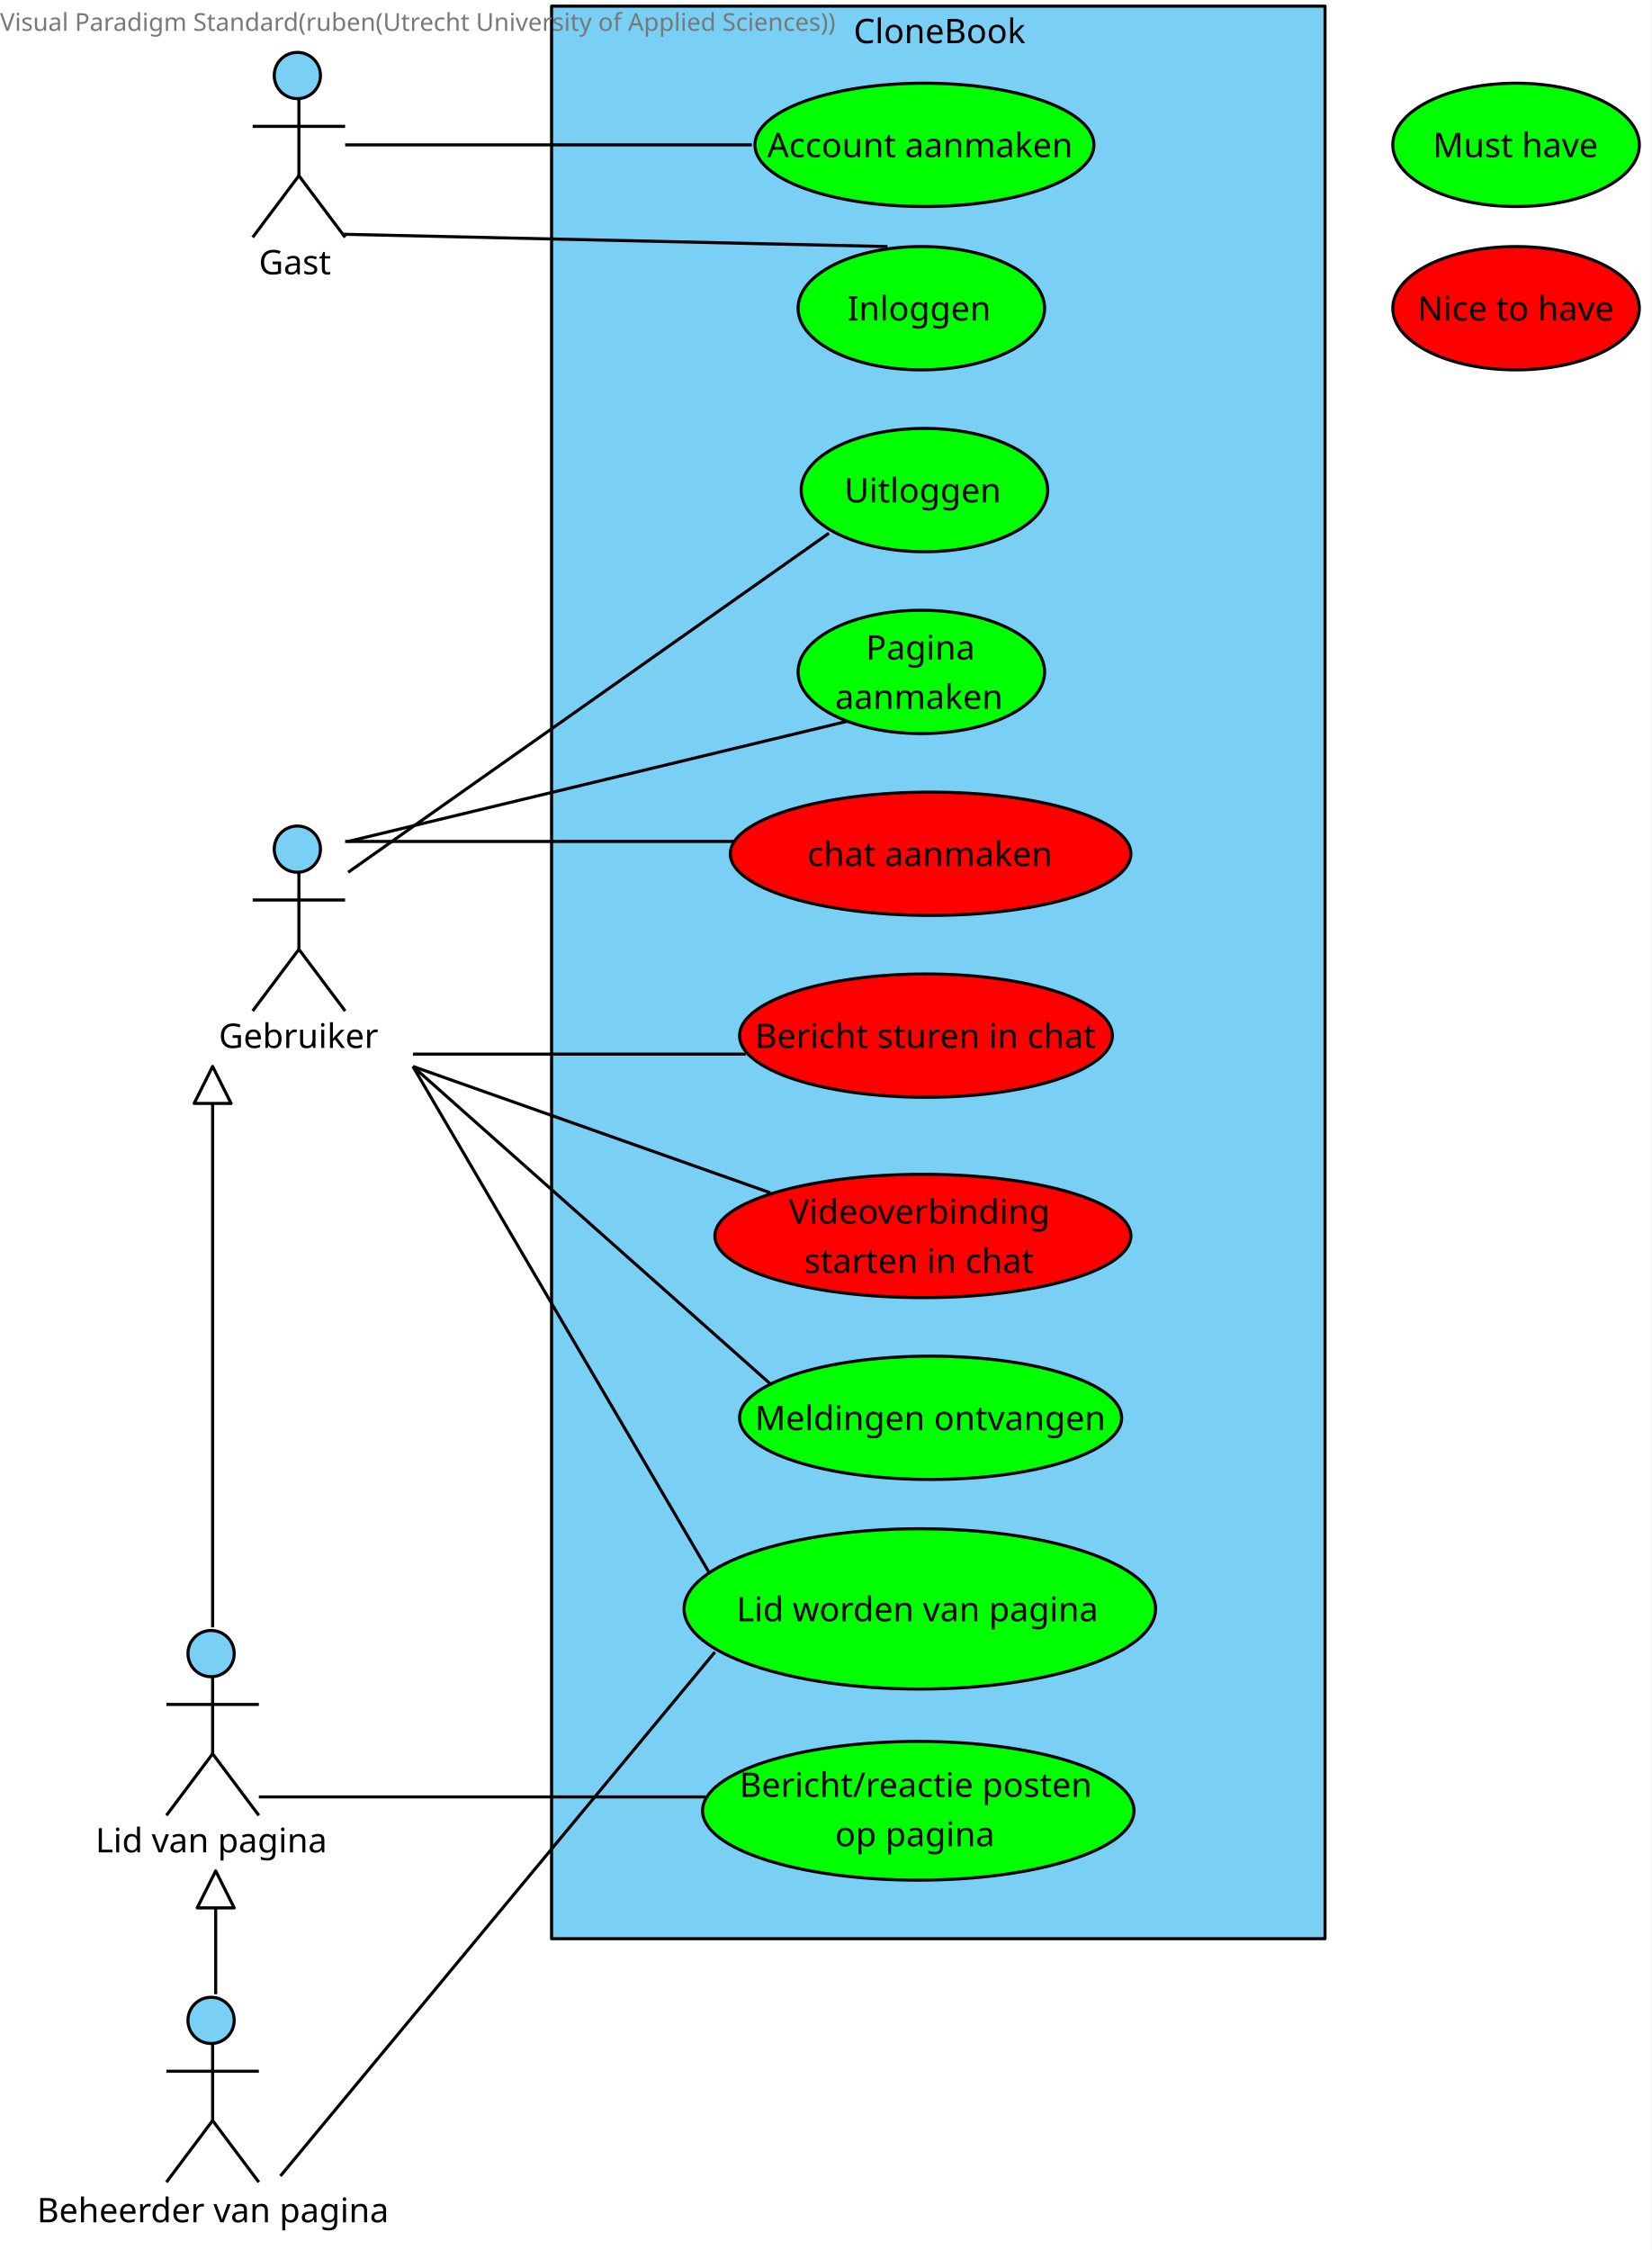
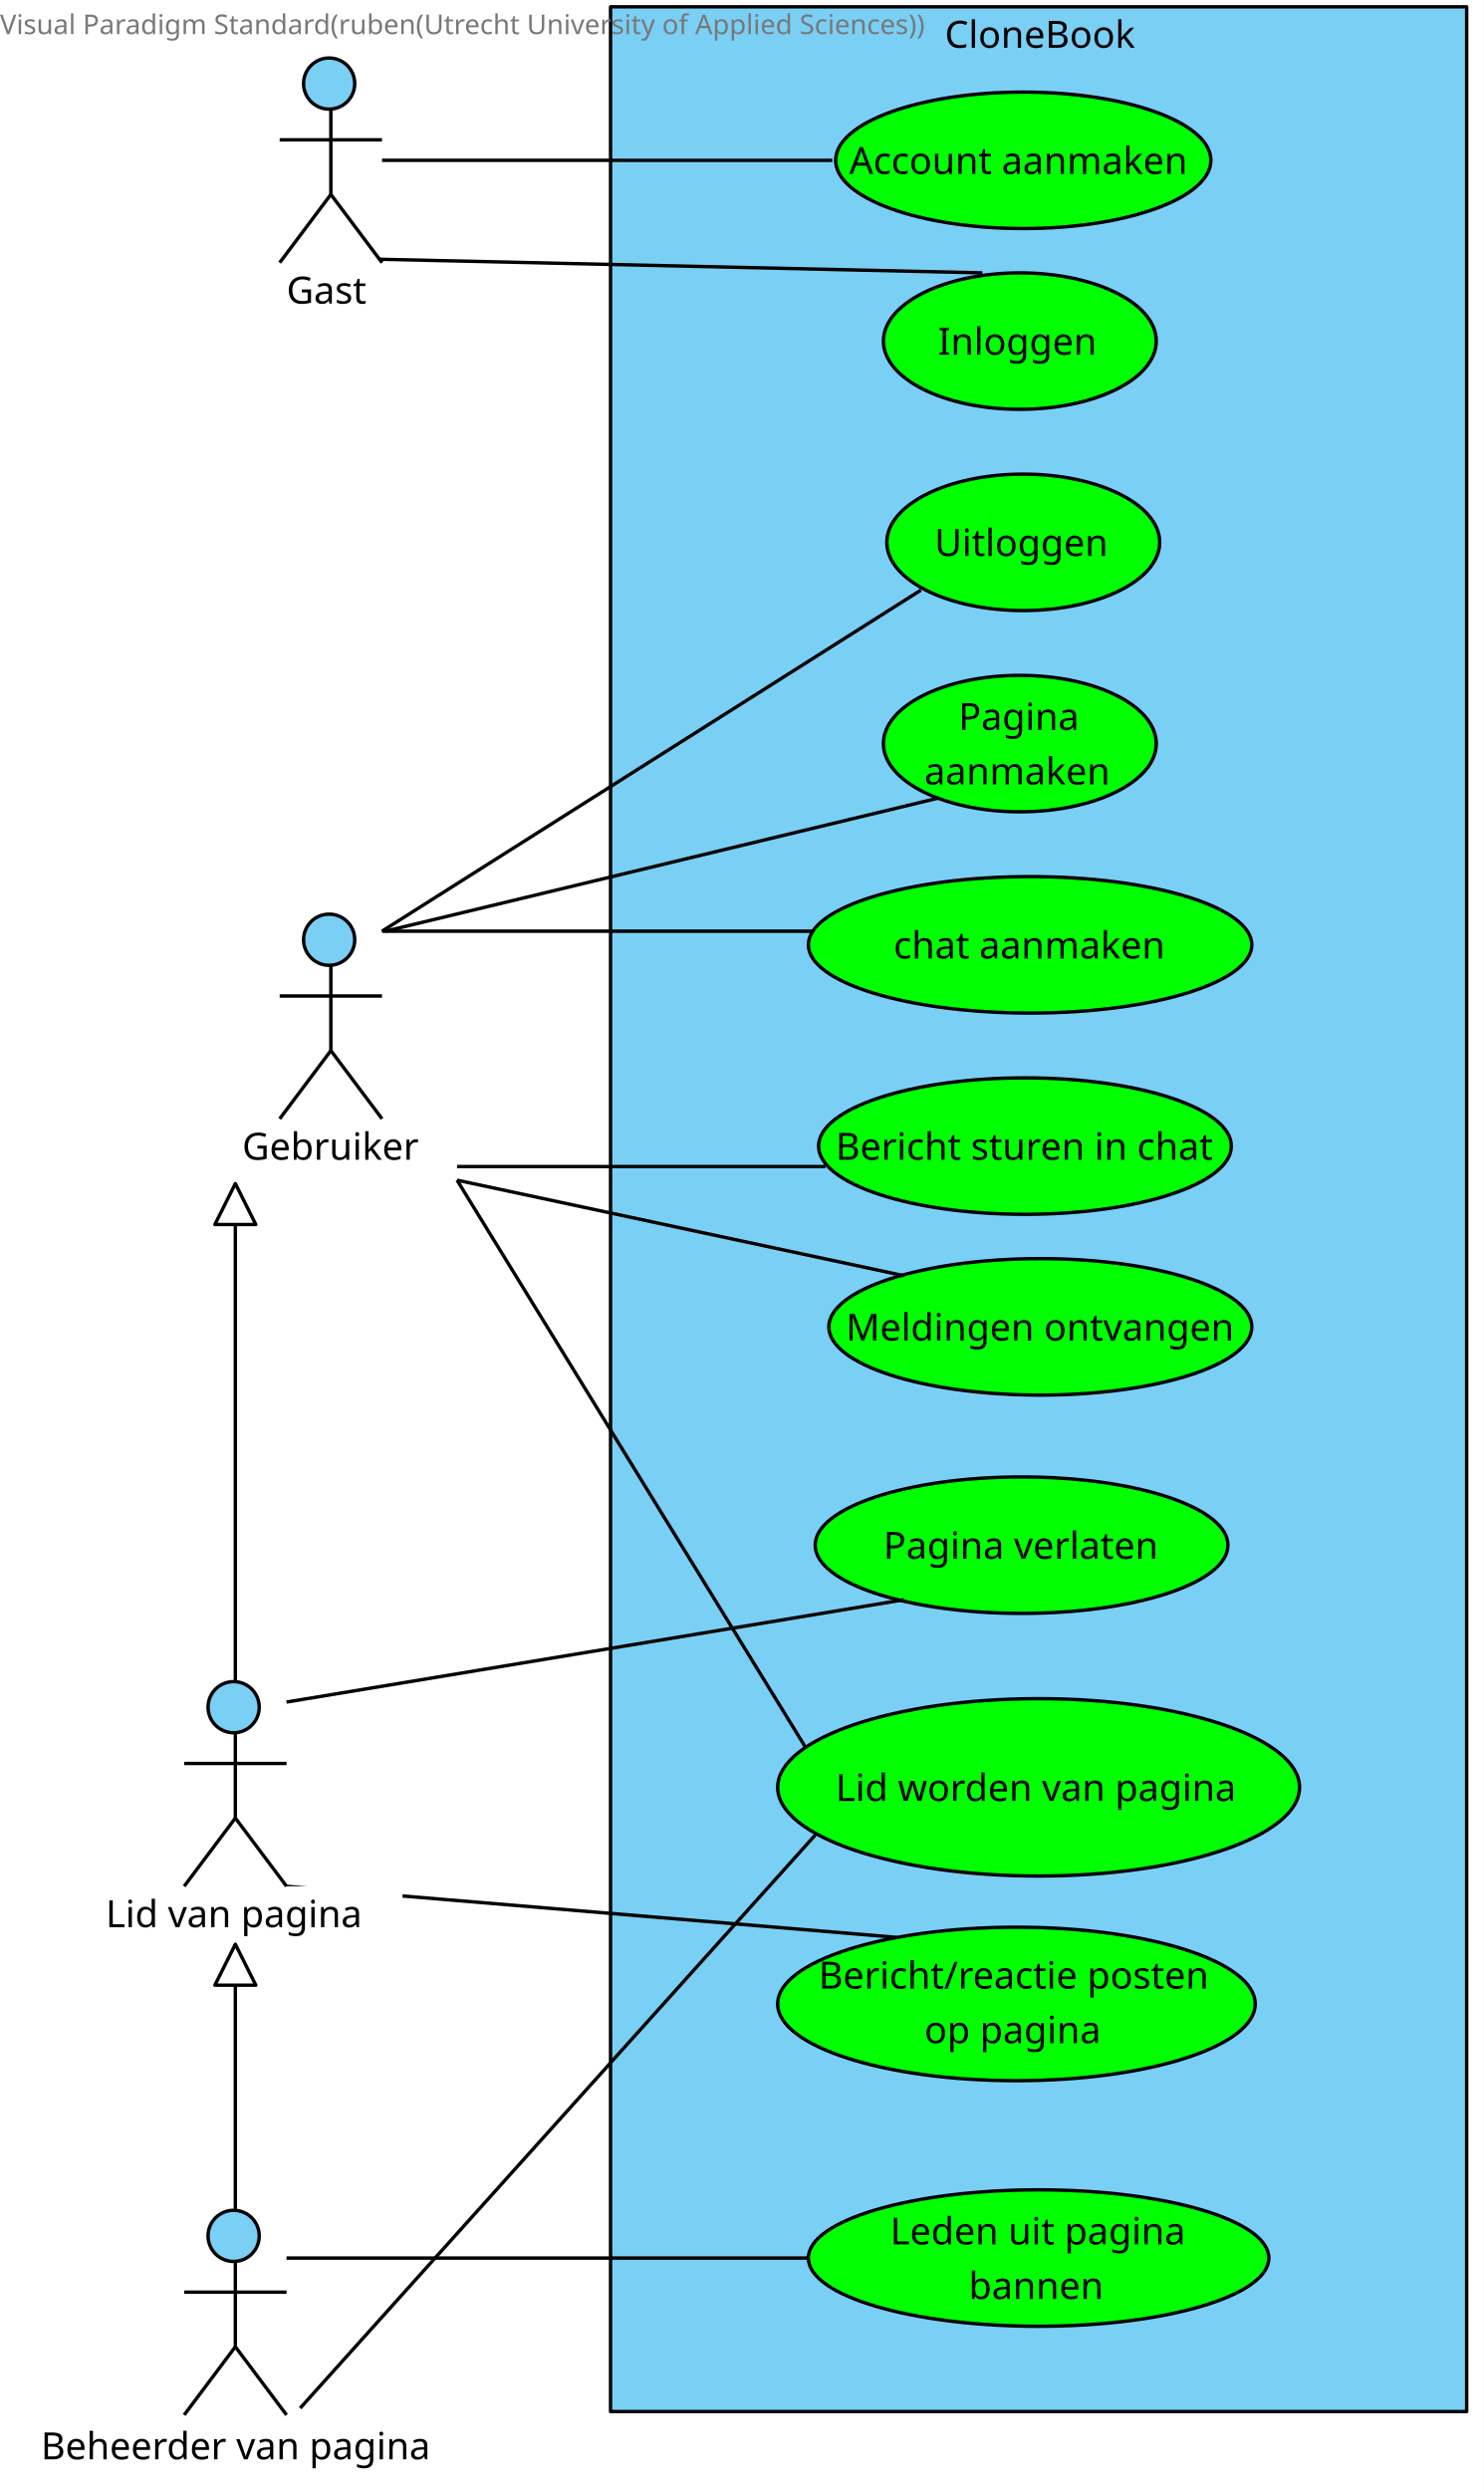
- <svg xmlns="http://www.w3.org/2000/svg" fill-opacity="0" color-rendering="auto" color-interpolation="auto" text-rendering="auto" stroke="rgb(0,0,0)" stroke-linecap="square" width="536" stroke-miterlimit="10" shape-rendering="auto" stroke-opacity="0" fill="rgb(0,0,0)" stroke-dasharray="none" font-weight="normal" stroke-width="1" height="730" font-family="'Dialog'" font-style="normal" stroke-linejoin="miter" font-size="12px" stroke-dashoffset="0" image-rendering="auto">
+ <svg xmlns="http://www.w3.org/2000/svg" fill-opacity="0" color-rendering="auto" color-interpolation="auto" text-rendering="auto" stroke="rgb(0,0,0)" stroke-linecap="square" width="435" stroke-miterlimit="10" shape-rendering="auto" stroke-opacity="0" fill="rgb(0,0,0)" stroke-dasharray="none" font-weight="normal" stroke-width="1" height="730" font-family="'Dialog'" font-style="normal" stroke-linejoin="miter" font-size="12px" stroke-dashoffset="0" image-rendering="auto">
  <defs id="genericDefs" />
  <g>
    <defs id="defs1">
      <clipPath clipPathUnits="userSpaceOnUse" id="clipPath1">
-         <path d="M-7 -7 L263 -7 L263 639 L-7 639 L-7 -7 Z" />
+         <path d="M-7 -7 L263 -7 L263 717 L-7 717 L-7 -7 Z" />
      </clipPath>
      <clipPath clipPathUnits="userSpaceOnUse" id="clipPath2">
-         <path d="M0 0 L0 628 L252 628 L252 0 Z" />
+         <path d="M0 0 L0 707 L252 707 L252 0 Z" />
      </clipPath>
      <clipPath clipPathUnits="userSpaceOnUse" id="clipPath3">
        <path d="M-7 -7 L91 -7 L91 51 L-7 51 L-7 -7 Z" />
      </clipPath>
      <clipPath clipPathUnits="userSpaceOnUse" id="clipPath4">
        <path d="M0 0 L0 40 L80 40 L80 0 Z" />
      </clipPath>
      <clipPath clipPathUnits="userSpaceOnUse" id="clipPath5">
        <path d="M-7 -7 L164 -7 L164 63 L-7 63 L-7 -7 Z" />
      </clipPath>
      <clipPath clipPathUnits="userSpaceOnUse" id="clipPath6">
        <path d="M0 0 L0 52 L153 52 L153 0 Z" />
      </clipPath>
      <clipPath clipPathUnits="userSpaceOnUse" id="clipPath7">
        <path d="M-7 -7 L141 -7 L141 51 L-7 51 L-7 -7 Z" />
      </clipPath>
      <clipPath clipPathUnits="userSpaceOnUse" id="clipPath8">
        <path d="M0 0 L0 40 L130 40 L130 0 Z" />
      </clipPath>
      <clipPath clipPathUnits="userSpaceOnUse" id="clipPath9">
        <path d="M-7 -7 L151 -7 L151 56 L-7 56 L-7 -7 Z" />
      </clipPath>
      <clipPath clipPathUnits="userSpaceOnUse" id="clipPath10">
        <path d="M0 0 L0 45 L140 45 L140 0 Z" />
      </clipPath>
      <clipPath clipPathUnits="userSpaceOnUse" id="clipPath11">
        <path d="M-7 -7 L132 -7 L132 51 L-7 51 L-7 -7 Z" />
      </clipPath>
      <clipPath clipPathUnits="userSpaceOnUse" id="clipPath12">
        <path d="M0 0 L0 40 L121 40 L121 0 Z" />
      </clipPath>
      <clipPath clipPathUnits="userSpaceOnUse" id="clipPath13">
        <path d="M-7 -7 L146 -7 L146 51 L-7 51 L-7 -7 Z" />
      </clipPath>
      <clipPath clipPathUnits="userSpaceOnUse" id="clipPath14">
        <path d="M0 0 L0 40 L135 40 L135 0 Z" />
      </clipPath>
      <clipPath clipPathUnits="userSpaceOnUse" id="clipPath15">
        <path d="M-7 -7 L41 -7 L41 71 L-7 71 L-7 -7 Z" />
      </clipPath>
      <clipPath clipPathUnits="userSpaceOnUse" id="clipPath16">
        <path d="M-7 -7 L121 -7 L121 51 L-7 51 L-7 -7 Z" />
      </clipPath>
      <clipPath clipPathUnits="userSpaceOnUse" id="clipPath17">
        <path d="M0 0 L0 40 L110 40 L110 0 Z" />
      </clipPath>
      <clipPath clipPathUnits="userSpaceOnUse" id="clipPath18">
        <path d="M-7 -7 L135 -7 L135 51 L-7 51 L-7 -7 Z" />
      </clipPath>
      <clipPath clipPathUnits="userSpaceOnUse" id="clipPath19">
        <path d="M0 0 L0 40 L124 40 L124 0 Z" />
      </clipPath>
      <clipPath clipPathUnits="userSpaceOnUse" id="clipPath20">
        <path d="M-45 -16 L90 -16 L90 32 L-45 32 L-45 -16 Z" />
      </clipPath>
      <clipPath clipPathUnits="userSpaceOnUse" id="clipPath21">
        <path d="M-70 -16 L140 -16 L140 32 L-70 32 L-70 -16 Z" />
      </clipPath>
      <clipPath clipPathUnits="userSpaceOnUse" id="clipPath22">
        <path d="M-135 -18 L270 -18 L270 36 L-135 36 L-135 -18 Z" />
      </clipPath>
      <clipPath clipPathUnits="userSpaceOnUse" id="clipPath23">
-         <path d="M-97 -16 L194 -16 L194 32 L-97 32 L-97 -16 Z" />
+         <path d="M-98 -15 L196 -15 L196 30 L-98 30 L-98 -15 Z" />
      </clipPath>
      <clipPath clipPathUnits="userSpaceOnUse" id="clipPath24">
        <path d="M0 0 L247 0 L247 115 L0 115 L0 0 Z" />
      </clipPath>
      <clipPath clipPathUnits="userSpaceOnUse" id="clipPath25">
        <path d="M62 85 L62 101 L17 101 L17 85 ZM0 0 L0 115 L247 115 L247 0 Z" />
      </clipPath>
      <clipPath clipPathUnits="userSpaceOnUse" id="clipPath26">
        <path d="M0 0 L291 0 L291 119 L0 119 L0 0 Z" />
      </clipPath>
      <clipPath clipPathUnits="userSpaceOnUse" id="clipPath27">
        <path d="M64 57 L64 73 L19 73 L19 57 ZM0 0 L0 119 L291 119 L291 0 Z" />
      </clipPath>
      <clipPath clipPathUnits="userSpaceOnUse" id="clipPath28">
        <path d="M0 0 L230 0 L230 104 L0 104 L0 0 Z" />
      </clipPath>
      <clipPath clipPathUnits="userSpaceOnUse" id="clipPath29">
        <path d="M0 0 L0 104 L230 104 L230 0 Z" />
      </clipPath>
      <clipPath clipPathUnits="userSpaceOnUse" id="clipPath30">
-         <path d="M0 0 L200 0 L200 268 L0 268 L0 0 Z" />
+         <path d="M0 0 L206 0 L206 270 L0 270 L0 0 Z" />
      </clipPath>
      <clipPath clipPathUnits="userSpaceOnUse" id="clipPath31">
-         <path d="M0 0 L0 32 L48 32 L48 48 L0 48 L0 268 L200 268 L200 0 Z" />
+         <path d="M0 0 L0 32 L48 32 L48 48 L0 48 L0 257 L34 257 L34 270 L206 270 L206 0 Z" />
      </clipPath>
      <clipPath clipPathUnits="userSpaceOnUse" id="clipPath32">
        <path d="M0 0 L266 0 L266 143 L0 143 L0 0 Z" />
      </clipPath>
      <clipPath clipPathUnits="userSpaceOnUse" id="clipPath33">
        <path d="M0 0 L0 143 L266 143 L266 0 Z" />
      </clipPath>
      <clipPath clipPathUnits="userSpaceOnUse" id="clipPath34">
-         <path d="M0 0 L249 0 L249 104 L0 104 L0 0 Z" />
+         <path d="M0 0 L307 0 L307 144 L0 144 L0 0 Z" />
      </clipPath>
      <clipPath clipPathUnits="userSpaceOnUse" id="clipPath35">
-         <path d="M0 0 L0 56 L84 56 L84 72 L0 72 L0 104 L249 104 L249 0 Z" />
+         <path d="M0 0 L0 63 L96 63 L96 78 L0 78 L0 144 L307 144 L307 0 Z" />
      </clipPath>
      <clipPath clipPathUnits="userSpaceOnUse" id="clipPath36">
-         <path d="M0 0 L104 0 L104 144 L0 144 L0 0 Z" />
+         <path d="M0 0 L129 0 L129 206 L0 206 L0 0 Z" />
      </clipPath>
      <clipPath clipPathUnits="userSpaceOnUse" id="clipPath37">
-         <path d="M98 32 L98 48 L1 48 L1 32 ZM0 0 L0 144 L104 144 L104 0 Z" />
+         <path d="M111 45 L111 60 L13 60 L13 45 ZM0 0 L0 200 L129 200 L129 0 Z" />
      </clipPath>
      <clipPath clipPathUnits="userSpaceOnUse" id="clipPath38">
-         <path d="M0 0 L104 0 L104 286 L0 286 L0 0 Z" />
+         <path d="M0 0 L129 0 L129 275 L0 275 L0 0 Z" />
      </clipPath>
      <clipPath clipPathUnits="userSpaceOnUse" id="clipPath39">
-         <path d="M0 0 L0 286 L104 286 L104 48 L43 48 L43 32 L104 32 L104 0 Z" />
+         <path d="M125 44 L125 60 L55 60 L55 44 ZM0 0 L0 275 L13 275 L13 269 L111 269 L111 275 L129 275 L129 0 Z" />
      </clipPath>
      <clipPath clipPathUnits="userSpaceOnUse" id="clipPath40">
-         <path d="M0 0 L260 0 L260 214 L0 214 L0 0 Z" />
+         <path d="M0 0 L262 0 L262 204 L0 204 L0 0 Z" />
      </clipPath>
      <clipPath clipPathUnits="userSpaceOnUse" id="clipPath41">
-         <path d="M0 0 L0 205 L69 205 L69 214 L260 214 L260 0 Z" />
+         <path d="M0 0 L0 204 L262 204 L262 0 Z" />
      </clipPath>
      <clipPath clipPathUnits="userSpaceOnUse" id="clipPath42">
-         <path d="M0 0 L220 0 L220 145 L0 145 L0 0 Z" />
+         <path d="M0 0 L212 0 L212 104 L0 104 L0 0 Z" />
      </clipPath>
      <clipPath clipPathUnits="userSpaceOnUse" id="clipPath43">
-         <path d="M0 0 L0 32 L48 32 L48 48 L0 48 L0 145 L220 145 L220 0 Z" />
+         <path d="M0 0 L0 36 L48 36 L48 52 L0 52 L0 104 L212 104 L212 0 Z" />
      </clipPath>
      <clipPath clipPathUnits="userSpaceOnUse" id="clipPath44">
-         <path d="M0 0 L212 0 L212 104 L0 104 L0 0 Z" />
+         <path d="M0 0 L235 0 L235 132 L0 132 L0 0 Z" />
      </clipPath>
      <clipPath clipPathUnits="userSpaceOnUse" id="clipPath45">
-         <path d="M0 0 L0 36 L48 36 L48 52 L0 52 L0 104 L212 104 L212 0 Z" />
+         <path d="M0 0 L0 32 L48 32 L48 48 L0 48 L0 132 L235 132 L235 0 Z" />
      </clipPath>
      <clipPath clipPathUnits="userSpaceOnUse" id="clipPath46">
-         <path d="M0 0 L220 0 L220 207 L0 207 L0 0 Z" />
+         <path d="M0 0 L255 0 L255 272 L0 272 L0 0 Z" />
      </clipPath>
      <clipPath clipPathUnits="userSpaceOnUse" id="clipPath47">
-         <path d="M0 0 L0 32 L48 32 L48 48 L0 48 L0 207 L220 207 L220 0 Z" />
+         <path d="M0 0 L0 65 L80 65 L80 80 L0 80 L0 220 L99 220 L99 238 L0 238 L0 272 L255 272 L255 0 Z" />
      </clipPath>
      <clipPath clipPathUnits="userSpaceOnUse" id="clipPath48">
-         <path d="M0 0 L245 0 L245 274 L0 274 L0 0 Z" />
+         <path d="M0 0 L247 0 L247 94 L0 94 L0 0 Z" />
      </clipPath>
      <clipPath clipPathUnits="userSpaceOnUse" id="clipPath49">
-         <path d="M0 0 L0 103 L77 103 L77 119 L0 119 L0 222 L96 222 L96 240 L0 240 L0 274 L245 274 L245 0 Z" />
+         <path d="M0 0 L0 91 L99 91 L99 94 L247 94 L247 0 Z" />
+       </clipPath>
+       <clipPath clipPathUnits="userSpaceOnUse" id="clipPath50">
+         <path d="M0 0 L310 0 L310 159 L0 159 L0 0 Z" />
+       </clipPath>
+       <clipPath clipPathUnits="userSpaceOnUse" id="clipPath51">
+         <path d="M0 0 L0 146 L96 146 L96 159 L310 159 L310 0 Z" />
      </clipPath>
    </defs>
    <g fill="white" text-rendering="geometricPrecision" fill-opacity="1" stroke-opacity="1" stroke="white">
-       <rect x="0" width="536" height="730" y="0" stroke="none" />
+       <rect x="0" width="435" height="730" y="0" stroke="none" />
    </g>
    <g font-size="11px" transform="translate(179,2)" fill-opacity="1" fill="rgb(122,207,245)" text-rendering="geometricPrecision" image-rendering="optimizeQuality" font-family="sans-serif" stroke="rgb(122,207,245)" stroke-opacity="1">
-       <rect x="0" width="251" height="627" y="0" clip-path="url(#clipPath1)" stroke="none" />
+       <rect x="0" width="251" height="705" y="0" clip-path="url(#clipPath1)" stroke="none" />
    </g>
    <g stroke-linecap="butt" font-size="11px" transform="translate(179,2)" fill-opacity="1" fill="black" text-rendering="geometricPrecision" image-rendering="optimizeQuality" font-family="sans-serif" stroke-linejoin="round" stroke="black" stroke-opacity="1" stroke-miterlimit="0">
-       <rect fill="none" x="0" width="251" height="627" y="0" clip-path="url(#clipPath1)" />
+       <rect fill="none" x="0" width="251" height="705" y="0" clip-path="url(#clipPath1)" />
    </g>
    <g font-size="11px" transform="translate(179,2)" fill-opacity="1" fill="black" text-rendering="geometricPrecision" image-rendering="optimizeQuality" font-family="sans-serif" stroke="black" stroke-opacity="1">
      <text x="98" xml:space="preserve" y="12" clip-path="url(#clipPath2)" stroke="none">CloneBook</text>
    </g>
    <g font-size="11px" transform="translate(259,198)" fill-opacity="1" fill="lime" text-rendering="geometricPrecision" image-rendering="optimizeQuality" font-family="sans-serif" stroke="lime" stroke-opacity="1">
      <ellipse rx="40" ry="20" clip-path="url(#clipPath3)" cx="40" cy="20" stroke="none" />
    </g>
    <g stroke-linecap="butt" font-size="11px" transform="translate(259,198)" fill-opacity="1" fill="black" text-rendering="geometricPrecision" image-rendering="optimizeQuality" font-family="sans-serif" stroke-linejoin="round" stroke="black" stroke-opacity="1" stroke-miterlimit="0">
      <ellipse rx="40" fill="none" ry="20" clip-path="url(#clipPath3)" cx="40" cy="20" />
    </g>
    <g font-size="11px" transform="translate(259,198)" fill-opacity="1" fill="black" text-rendering="geometricPrecision" image-rendering="optimizeQuality" font-family="sans-serif" stroke="black" stroke-opacity="1">
      <text x="22" xml:space="preserve" y="16" clip-path="url(#clipPath4)" stroke="none">Pagina</text>
      <text x="12" xml:space="preserve" y="32" clip-path="url(#clipPath4)" stroke="none">aanmaken</text>
    </g>
-     <g font-size="11px" transform="translate(222,496)" fill-opacity="1" fill="lime" text-rendering="geometricPrecision" image-rendering="optimizeQuality" font-family="sans-serif" stroke="lime" stroke-opacity="1">
+     <g font-size="11px" transform="translate(228,498)" fill-opacity="1" fill="lime" text-rendering="geometricPrecision" image-rendering="optimizeQuality" font-family="sans-serif" stroke="lime" stroke-opacity="1">
      <ellipse rx="76.5" ry="26" clip-path="url(#clipPath5)" cx="76.5" cy="26" stroke="none" />
    </g>
-     <g stroke-linecap="butt" font-size="11px" transform="translate(222,496)" fill-opacity="1" fill="black" text-rendering="geometricPrecision" image-rendering="optimizeQuality" font-family="sans-serif" stroke-linejoin="round" stroke="black" stroke-opacity="1" stroke-miterlimit="0">
+     <g stroke-linecap="butt" font-size="11px" transform="translate(228,498)" fill-opacity="1" fill="black" text-rendering="geometricPrecision" image-rendering="optimizeQuality" font-family="sans-serif" stroke-linejoin="round" stroke="black" stroke-opacity="1" stroke-miterlimit="0">
      <ellipse rx="76.5" fill="none" ry="26" clip-path="url(#clipPath5)" cx="76.5" cy="26" />
    </g>
-     <g font-size="11px" transform="translate(222,496)" fill-opacity="1" fill="black" text-rendering="geometricPrecision" image-rendering="optimizeQuality" font-family="sans-serif" stroke="black" stroke-opacity="1">
+     <g font-size="11px" transform="translate(228,498)" fill-opacity="1" fill="black" text-rendering="geometricPrecision" image-rendering="optimizeQuality" font-family="sans-serif" stroke="black" stroke-opacity="1">
      <text x="17" xml:space="preserve" y="30" clip-path="url(#clipPath6)" stroke="none">Lid worden van pagina</text>
    </g>
-     <g font-size="11px" transform="translate(237,257)" fill-opacity="1" fill="red" text-rendering="geometricPrecision" image-rendering="optimizeQuality" font-family="sans-serif" stroke="red" stroke-opacity="1">
+     <g font-size="11px" transform="translate(237,257)" fill-opacity="1" fill="lime" text-rendering="geometricPrecision" image-rendering="optimizeQuality" font-family="sans-serif" stroke="lime" stroke-opacity="1">
      <ellipse rx="65" ry="20" clip-path="url(#clipPath7)" cx="65" cy="20" stroke="none" />
    </g>
    <g stroke-linecap="butt" font-size="11px" transform="translate(237,257)" fill-opacity="1" fill="black" text-rendering="geometricPrecision" image-rendering="optimizeQuality" font-family="sans-serif" stroke-linejoin="round" stroke="black" stroke-opacity="1" stroke-miterlimit="0">
      <ellipse rx="65" fill="none" ry="20" clip-path="url(#clipPath7)" cx="65" cy="20" />
    </g>
    <g font-size="11px" transform="translate(237,257)" fill-opacity="1" fill="black" text-rendering="geometricPrecision" image-rendering="optimizeQuality" font-family="sans-serif" stroke="black" stroke-opacity="1">
      <text x="25" xml:space="preserve" y="24" clip-path="url(#clipPath8)" stroke="none">chat aanmaken</text>
    </g>
    <g font-size="11px" transform="translate(228,565)" fill-opacity="1" fill="lime" text-rendering="geometricPrecision" image-rendering="optimizeQuality" font-family="sans-serif" stroke="lime" stroke-opacity="1">
      <ellipse rx="70" ry="22.5" clip-path="url(#clipPath9)" cx="70" cy="22.5" stroke="none" />
    </g>
    <g stroke-linecap="butt" font-size="11px" transform="translate(228,565)" fill-opacity="1" fill="black" text-rendering="geometricPrecision" image-rendering="optimizeQuality" font-family="sans-serif" stroke-linejoin="round" stroke="black" stroke-opacity="1" stroke-miterlimit="0">
      <ellipse rx="70" fill="none" ry="22.5" clip-path="url(#clipPath9)" cx="70" cy="22.5" />
    </g>
    <g font-size="11px" transform="translate(228,565)" fill-opacity="1" fill="black" text-rendering="geometricPrecision" image-rendering="optimizeQuality" font-family="sans-serif" stroke="black" stroke-opacity="1">
      <text x="12" xml:space="preserve" y="18" clip-path="url(#clipPath10)" stroke="none">Bericht/reactie posten</text>
      <text x="43" xml:space="preserve" y="34" clip-path="url(#clipPath10)" stroke="none">op pagina</text>
    </g>
-     <g font-size="11px" transform="translate(240,316)" fill-opacity="1" fill="red" text-rendering="geometricPrecision" image-rendering="optimizeQuality" font-family="sans-serif" stroke="red" stroke-opacity="1">
+     <g font-size="11px" transform="translate(240,316)" fill-opacity="1" fill="lime" text-rendering="geometricPrecision" image-rendering="optimizeQuality" font-family="sans-serif" stroke="lime" stroke-opacity="1">
      <ellipse rx="60.5" ry="20" clip-path="url(#clipPath11)" cx="60.5" cy="20" stroke="none" />
    </g>
    <g stroke-linecap="butt" font-size="11px" transform="translate(240,316)" fill-opacity="1" fill="black" text-rendering="geometricPrecision" image-rendering="optimizeQuality" font-family="sans-serif" stroke-linejoin="round" stroke="black" stroke-opacity="1" stroke-miterlimit="0">
      <ellipse rx="60.5" fill="none" ry="20" clip-path="url(#clipPath11)" cx="60.5" cy="20" />
    </g>
    <g font-size="11px" transform="translate(240,316)" fill-opacity="1" fill="black" text-rendering="geometricPrecision" image-rendering="optimizeQuality" font-family="sans-serif" stroke="black" stroke-opacity="1">
      <text x="5" xml:space="preserve" y="24" clip-path="url(#clipPath12)" stroke="none">Bericht sturen in chat</text>
    </g>
    <g font-size="11px" transform="translate(259,80)" fill-opacity="1" fill="lime" text-rendering="geometricPrecision" image-rendering="optimizeQuality" font-family="sans-serif" stroke="lime" stroke-opacity="1">
      <ellipse rx="40" ry="20" clip-path="url(#clipPath3)" cx="40" cy="20" stroke="none" />
    </g>
    <g stroke-linecap="butt" font-size="11px" transform="translate(259,80)" fill-opacity="1" fill="black" text-rendering="geometricPrecision" image-rendering="optimizeQuality" font-family="sans-serif" stroke-linejoin="round" stroke="black" stroke-opacity="1" stroke-miterlimit="0">
      <ellipse rx="40" fill="none" ry="20" clip-path="url(#clipPath3)" cx="40" cy="20" />
    </g>
    <g font-size="11px" transform="translate(259,80)" fill-opacity="1" fill="black" text-rendering="geometricPrecision" image-rendering="optimizeQuality" font-family="sans-serif" stroke="black" stroke-opacity="1">
      <text x="16" xml:space="preserve" y="24" clip-path="url(#clipPath4)" stroke="none">Inloggen</text>
    </g>
    <g font-size="11px" transform="translate(260,139)" fill-opacity="1" fill="lime" text-rendering="geometricPrecision" image-rendering="optimizeQuality" font-family="sans-serif" stroke="lime" stroke-opacity="1">
      <ellipse rx="40" ry="20" clip-path="url(#clipPath3)" cx="40" cy="20" stroke="none" />
    </g>
    <g stroke-linecap="butt" font-size="11px" transform="translate(260,139)" fill-opacity="1" fill="black" text-rendering="geometricPrecision" image-rendering="optimizeQuality" font-family="sans-serif" stroke-linejoin="round" stroke="black" stroke-opacity="1" stroke-miterlimit="0">
      <ellipse rx="40" fill="none" ry="20" clip-path="url(#clipPath3)" cx="40" cy="20" />
    </g>
    <g font-size="11px" transform="translate(260,139)" fill-opacity="1" fill="black" text-rendering="geometricPrecision" image-rendering="optimizeQuality" font-family="sans-serif" stroke="black" stroke-opacity="1">
      <text x="14" xml:space="preserve" y="24" clip-path="url(#clipPath4)" stroke="none">Uitloggen</text>
    </g>
-     <g font-size="11px" transform="translate(232,381)" fill-opacity="1" fill="red" text-rendering="geometricPrecision" image-rendering="optimizeQuality" font-family="sans-serif" stroke="red" stroke-opacity="1">
+     <g font-size="11px" transform="translate(237,642)" fill-opacity="1" fill="lime" text-rendering="geometricPrecision" image-rendering="optimizeQuality" font-family="sans-serif" stroke="lime" stroke-opacity="1">
      <ellipse rx="67.5" ry="20" clip-path="url(#clipPath13)" cx="67.5" cy="20" stroke="none" />
    </g>
-     <g stroke-linecap="butt" font-size="11px" transform="translate(232,381)" fill-opacity="1" fill="black" text-rendering="geometricPrecision" image-rendering="optimizeQuality" font-family="sans-serif" stroke-linejoin="round" stroke="black" stroke-opacity="1" stroke-miterlimit="0">
+     <g stroke-linecap="butt" font-size="11px" transform="translate(237,642)" fill-opacity="1" fill="black" text-rendering="geometricPrecision" image-rendering="optimizeQuality" font-family="sans-serif" stroke-linejoin="round" stroke="black" stroke-opacity="1" stroke-miterlimit="0">
      <ellipse rx="67.5" fill="none" ry="20" clip-path="url(#clipPath13)" cx="67.5" cy="20" />
    </g>
-     <g font-size="11px" transform="translate(232,381)" fill-opacity="1" fill="black" text-rendering="geometricPrecision" image-rendering="optimizeQuality" font-family="sans-serif" stroke="black" stroke-opacity="1">
-       <text x="24" xml:space="preserve" y="16" clip-path="url(#clipPath14)" stroke="none">Videoverbinding</text>
-       <text x="29" xml:space="preserve" y="32" clip-path="url(#clipPath14)" stroke="none">starten in chat</text>
+     <g font-size="11px" transform="translate(237,642)" fill-opacity="1" fill="black" text-rendering="geometricPrecision" image-rendering="optimizeQuality" font-family="sans-serif" stroke="black" stroke-opacity="1">
+       <text x="24" xml:space="preserve" y="16" clip-path="url(#clipPath14)" stroke="none">Leden uit pagina</text>
+       <text x="47" xml:space="preserve" y="32" clip-path="url(#clipPath14)" stroke="none">bannen</text>
    </g>
    <g font-size="11px" transform="translate(82,17)" fill-opacity="1" fill="rgb(122,207,245)" text-rendering="geometricPrecision" image-rendering="optimizeQuality" font-family="sans-serif" stroke="rgb(122,207,245)" stroke-opacity="1">
      <circle r="7.5" clip-path="url(#clipPath15)" cx="14.5" cy="7.5" stroke="none" />
    </g>
    <g stroke-linecap="butt" font-size="11px" transform="translate(82,17)" fill-opacity="1" fill="black" text-rendering="geometricPrecision" image-rendering="optimizeQuality" font-family="sans-serif" stroke-linejoin="round" stroke="black" stroke-opacity="1" stroke-miterlimit="0">
      <circle fill="none" r="7.5" clip-path="url(#clipPath15)" cx="14.5" cy="7.5" />
      <line y2="40" fill="none" x1="15" clip-path="url(#clipPath15)" x2="15" y1="15" />
      <line y2="24" fill="none" x1="0" clip-path="url(#clipPath15)" x2="30" y1="24" />
      <line y2="60" fill="none" x1="15" clip-path="url(#clipPath15)" x2="0" y1="40" />
      <line y2="60" fill="none" x1="15" clip-path="url(#clipPath15)" x2="30" y1="40" />
    </g>
    <g font-size="11px" transform="translate(245,27)" fill-opacity="1" fill="lime" text-rendering="geometricPrecision" image-rendering="optimizeQuality" font-family="sans-serif" stroke="lime" stroke-opacity="1">
      <ellipse rx="55" ry="20" clip-path="url(#clipPath16)" cx="55" cy="20" stroke="none" />
    </g>
    <g stroke-linecap="butt" font-size="11px" transform="translate(245,27)" fill-opacity="1" fill="black" text-rendering="geometricPrecision" image-rendering="optimizeQuality" font-family="sans-serif" stroke-linejoin="round" stroke="black" stroke-opacity="1" stroke-miterlimit="0">
      <ellipse rx="55" fill="none" ry="20" clip-path="url(#clipPath16)" cx="55" cy="20" />
    </g>
    <g font-size="11px" transform="translate(245,27)" fill-opacity="1" fill="black" text-rendering="geometricPrecision" image-rendering="optimizeQuality" font-family="sans-serif" stroke="black" stroke-opacity="1">
      <text x="4" xml:space="preserve" y="24" clip-path="url(#clipPath17)" stroke="none">Account aanmaken</text>
    </g>
    <g font-size="11px" transform="translate(82,268)" fill-opacity="1" fill="rgb(122,207,245)" text-rendering="geometricPrecision" image-rendering="optimizeQuality" font-family="sans-serif" stroke="rgb(122,207,245)" stroke-opacity="1">
      <circle r="7.5" clip-path="url(#clipPath15)" cx="14.5" cy="7.5" stroke="none" />
    </g>
    <g stroke-linecap="butt" font-size="11px" transform="translate(82,268)" fill-opacity="1" fill="black" text-rendering="geometricPrecision" image-rendering="optimizeQuality" font-family="sans-serif" stroke-linejoin="round" stroke="black" stroke-opacity="1" stroke-miterlimit="0">
      <circle fill="none" r="7.5" clip-path="url(#clipPath15)" cx="14.5" cy="7.5" />
      <line y2="40" fill="none" x1="15" clip-path="url(#clipPath15)" x2="15" y1="15" />
      <line y2="24" fill="none" x1="0" clip-path="url(#clipPath15)" x2="30" y1="24" />
      <line y2="60" fill="none" x1="15" clip-path="url(#clipPath15)" x2="0" y1="40" />
      <line y2="60" fill="none" x1="15" clip-path="url(#clipPath15)" x2="30" y1="40" />
    </g>
    <g font-size="11px" transform="translate(54,648)" fill-opacity="1" fill="rgb(122,207,245)" text-rendering="geometricPrecision" image-rendering="optimizeQuality" font-family="sans-serif" stroke="rgb(122,207,245)" stroke-opacity="1">
      <circle r="7.5" clip-path="url(#clipPath15)" cx="14.5" cy="7.5" stroke="none" />
    </g>
    <g stroke-linecap="butt" font-size="11px" transform="translate(54,648)" fill-opacity="1" fill="black" text-rendering="geometricPrecision" image-rendering="optimizeQuality" font-family="sans-serif" stroke-linejoin="round" stroke="black" stroke-opacity="1" stroke-miterlimit="0">
      <circle fill="none" r="7.5" clip-path="url(#clipPath15)" cx="14.5" cy="7.5" />
      <line y2="40" fill="none" x1="15" clip-path="url(#clipPath15)" x2="15" y1="15" />
      <line y2="24" fill="none" x1="0" clip-path="url(#clipPath15)" x2="30" y1="24" />
      <line y2="60" fill="none" x1="15" clip-path="url(#clipPath15)" x2="0" y1="40" />
      <line y2="60" fill="none" x1="15" clip-path="url(#clipPath15)" x2="30" y1="40" />
    </g>
-     <g font-size="11px" transform="translate(54,529)" fill-opacity="1" fill="rgb(122,207,245)" text-rendering="geometricPrecision" image-rendering="optimizeQuality" font-family="sans-serif" stroke="rgb(122,207,245)" stroke-opacity="1">
+     <g font-size="11px" transform="translate(54,493)" fill-opacity="1" fill="rgb(122,207,245)" text-rendering="geometricPrecision" image-rendering="optimizeQuality" font-family="sans-serif" stroke="rgb(122,207,245)" stroke-opacity="1">
      <circle r="7.5" clip-path="url(#clipPath15)" cx="14.5" cy="7.5" stroke="none" />
    </g>
-     <g stroke-linecap="butt" font-size="11px" transform="translate(54,529)" fill-opacity="1" fill="black" text-rendering="geometricPrecision" image-rendering="optimizeQuality" font-family="sans-serif" stroke-linejoin="round" stroke="black" stroke-opacity="1" stroke-miterlimit="0">
+     <g stroke-linecap="butt" font-size="11px" transform="translate(54,493)" fill-opacity="1" fill="black" text-rendering="geometricPrecision" image-rendering="optimizeQuality" font-family="sans-serif" stroke-linejoin="round" stroke="black" stroke-opacity="1" stroke-miterlimit="0">
      <circle fill="none" r="7.5" clip-path="url(#clipPath15)" cx="14.5" cy="7.5" />
      <line y2="40" fill="none" x1="15" clip-path="url(#clipPath15)" x2="15" y1="15" />
      <line y2="24" fill="none" x1="0" clip-path="url(#clipPath15)" x2="30" y1="24" />
      <line y2="60" fill="none" x1="15" clip-path="url(#clipPath15)" x2="0" y1="40" />
      <line y2="60" fill="none" x1="15" clip-path="url(#clipPath15)" x2="30" y1="40" />
    </g>
-     <g font-size="11px" transform="translate(240,440)" fill-opacity="1" fill="lime" text-rendering="geometricPrecision" image-rendering="optimizeQuality" font-family="sans-serif" stroke="lime" stroke-opacity="1">
+     <g font-size="11px" transform="translate(243,369)" fill-opacity="1" fill="lime" text-rendering="geometricPrecision" image-rendering="optimizeQuality" font-family="sans-serif" stroke="lime" stroke-opacity="1">
      <ellipse rx="62" ry="20" clip-path="url(#clipPath18)" cx="62" cy="20" stroke="none" />
    </g>
-     <g stroke-linecap="butt" font-size="11px" transform="translate(240,440)" fill-opacity="1" fill="black" text-rendering="geometricPrecision" image-rendering="optimizeQuality" font-family="sans-serif" stroke-linejoin="round" stroke="black" stroke-opacity="1" stroke-miterlimit="0">
+     <g stroke-linecap="butt" font-size="11px" transform="translate(243,369)" fill-opacity="1" fill="black" text-rendering="geometricPrecision" image-rendering="optimizeQuality" font-family="sans-serif" stroke-linejoin="round" stroke="black" stroke-opacity="1" stroke-miterlimit="0">
      <ellipse rx="62" fill="none" ry="20" clip-path="url(#clipPath18)" cx="62" cy="20" />
    </g>
-     <g font-size="11px" transform="translate(240,440)" fill-opacity="1" fill="black" text-rendering="geometricPrecision" image-rendering="optimizeQuality" font-family="sans-serif" stroke="black" stroke-opacity="1">
+     <g font-size="11px" transform="translate(243,369)" fill-opacity="1" fill="black" text-rendering="geometricPrecision" image-rendering="optimizeQuality" font-family="sans-serif" stroke="black" stroke-opacity="1">
      <text x="5" xml:space="preserve" y="24" clip-path="url(#clipPath19)" stroke="none">Meldingen ontvangen</text>
    </g>
-     <g font-size="11px" transform="translate(452,27)" fill-opacity="1" fill="lime" text-rendering="geometricPrecision" image-rendering="optimizeQuality" font-family="sans-serif" stroke="lime" stroke-opacity="1">
-       <ellipse rx="40" ry="20" clip-path="url(#clipPath3)" cx="40" cy="20" stroke="none" />
-     </g>
-     <g stroke-linecap="butt" font-size="11px" transform="translate(452,27)" fill-opacity="1" fill="black" text-rendering="geometricPrecision" image-rendering="optimizeQuality" font-family="sans-serif" stroke-linejoin="round" stroke="black" stroke-opacity="1" stroke-miterlimit="0">
-       <ellipse rx="40" fill="none" ry="20" clip-path="url(#clipPath3)" cx="40" cy="20" />
-     </g>
-     <g font-size="11px" transform="translate(452,27)" fill-opacity="1" fill="black" text-rendering="geometricPrecision" image-rendering="optimizeQuality" font-family="sans-serif" stroke="black" stroke-opacity="1">
-       <text x="13" xml:space="preserve" y="24" clip-path="url(#clipPath4)" stroke="none">Must have</text>
-     </g>
-     <g font-size="11px" transform="translate(452,80)" fill-opacity="1" fill="red" text-rendering="geometricPrecision" image-rendering="optimizeQuality" font-family="sans-serif" stroke="red" stroke-opacity="1">
-       <ellipse rx="40" ry="20" clip-path="url(#clipPath3)" cx="40" cy="20" stroke="none" />
-     </g>
-     <g stroke-linecap="butt" font-size="11px" transform="translate(452,80)" fill-opacity="1" fill="black" text-rendering="geometricPrecision" image-rendering="optimizeQuality" font-family="sans-serif" stroke-linejoin="round" stroke="black" stroke-opacity="1" stroke-miterlimit="0">
-       <ellipse rx="40" fill="none" ry="20" clip-path="url(#clipPath3)" cx="40" cy="20" />
-     </g>
-     <g font-size="11px" transform="translate(452,80)" fill-opacity="1" fill="black" text-rendering="geometricPrecision" image-rendering="optimizeQuality" font-family="sans-serif" stroke="black" stroke-opacity="1">
-       <text x="8" xml:space="preserve" y="24" clip-path="url(#clipPath4)" stroke="none">Nice to have</text>
+     <g font-size="11px" transform="translate(239,433)" fill-opacity="1" fill="lime" text-rendering="geometricPrecision" image-rendering="optimizeQuality" font-family="sans-serif" stroke="lime" stroke-opacity="1">
+       <ellipse rx="60.5" ry="20" clip-path="url(#clipPath11)" cx="60.5" cy="20" stroke="none" />
+     </g>
+     <g stroke-linecap="butt" font-size="11px" transform="translate(239,433)" fill-opacity="1" fill="black" text-rendering="geometricPrecision" image-rendering="optimizeQuality" font-family="sans-serif" stroke-linejoin="round" stroke="black" stroke-opacity="1" stroke-miterlimit="0">
+       <ellipse rx="60.5" fill="none" ry="20" clip-path="url(#clipPath11)" cx="60.5" cy="20" />
+     </g>
+     <g font-size="11px" transform="translate(239,433)" fill-opacity="1" fill="black" text-rendering="geometricPrecision" image-rendering="optimizeQuality" font-family="sans-serif" stroke="black" stroke-opacity="1">
+       <text x="20" xml:space="preserve" y="24" clip-path="url(#clipPath12)" stroke="none">Pagina verlaten</text>
    </g>
    <g font-size="11px" transform="translate(74,77)" fill-opacity="1" fill="black" text-rendering="geometricPrecision" image-rendering="optimizeQuality" font-family="sans-serif" stroke="black" stroke-opacity="1">
      <text x="10" xml:space="preserve" y="12" clip-path="url(#clipPath20)" stroke="none">Gast</text>
    </g>
    <g font-size="11px" transform="translate(62,328)" fill-opacity="1" fill="black" text-rendering="geometricPrecision" image-rendering="optimizeQuality" font-family="sans-serif" stroke="black" stroke-opacity="1">
      <text x="9" xml:space="preserve" y="12" clip-path="url(#clipPath21)" stroke="none">Gebruiker</text>
    </g>
    <g font-size="11px" transform="translate(2,708)" fill-opacity="1" fill="black" text-rendering="geometricPrecision" image-rendering="optimizeQuality" font-family="sans-serif" stroke="black" stroke-opacity="1">
      <text x="10" xml:space="preserve" y="13" clip-path="url(#clipPath22)" stroke="none">Beheerder van pagina</text>
    </g>
-     <g font-size="11px" transform="translate(21,589)" fill-opacity="1" fill="black" text-rendering="geometricPrecision" image-rendering="optimizeQuality" font-family="sans-serif" stroke="black" stroke-opacity="1">
-       <text x="10" xml:space="preserve" y="12" clip-path="url(#clipPath23)" stroke="none">Lid van pagina</text>
+     <g font-size="11px" transform="translate(20,553)" fill-opacity="1" fill="black" text-rendering="geometricPrecision" image-rendering="optimizeQuality" font-family="sans-serif" stroke="black" stroke-opacity="1">
+       <text x="11" xml:space="preserve" y="12" clip-path="url(#clipPath23)" stroke="none">Lid van pagina</text>
    </g>
    <g stroke-linecap="butt" font-size="11px" transform="translate(57,-8)" fill-opacity="1" fill="black" text-rendering="geometricPrecision" image-rendering="optimizeQuality" font-family="sans-serif" stroke-linejoin="round" stroke="black" stroke-opacity="1">
      <line y2="55" fill="none" x1="55" clip-path="url(#clipPath25)" x2="187" y1="55" />
    </g>
    <g stroke-linecap="butt" font-size="11px" transform="translate(55,20)" fill-opacity="1" fill="black" text-rendering="geometricPrecision" image-rendering="optimizeQuality" font-family="sans-serif" stroke-linejoin="round" stroke="black" stroke-opacity="1">
      <line y2="60" fill="none" x1="56" clip-path="url(#clipPath27)" x2="233" y1="56" />
    </g>
    <g stroke-linecap="butt" font-size="11px" transform="translate(62,223)" fill-opacity="1" fill="black" text-rendering="geometricPrecision" image-rendering="optimizeQuality" font-family="sans-serif" stroke-linejoin="round" stroke="black" stroke-opacity="1">
      <line y2="50" fill="none" x1="50" clip-path="url(#clipPath29)" x2="176" y1="50" />
    </g>
    <g stroke-linecap="butt" font-size="11px" transform="translate(84,296)" fill-opacity="1" fill="black" text-rendering="geometricPrecision" image-rendering="optimizeQuality" font-family="sans-serif" stroke-linejoin="round" stroke="black" stroke-opacity="1">
-       <line y2="214" fill="none" x1="50" clip-path="url(#clipPath31)" x2="146" y1="50" />
+       <line y2="216" fill="none" x1="50" clip-path="url(#clipPath31)" x2="152" y1="50" />
    </g>
    <g stroke-linecap="butt" font-size="11px" transform="translate(63,184)" fill-opacity="1" fill="black" text-rendering="geometricPrecision" image-rendering="optimizeQuality" font-family="sans-serif" stroke-linejoin="round" stroke="black" stroke-opacity="1">
      <line y2="50" fill="none" x1="50" clip-path="url(#clipPath33)" x2="212" y1="89" />
    </g>
-     <g stroke-linecap="butt" font-size="11px" transform="translate(34,533)" fill-opacity="1" fill="black" text-rendering="geometricPrecision" image-rendering="optimizeQuality" font-family="sans-serif" stroke-linejoin="round" stroke="black" stroke-opacity="1">
-       <line y2="50" fill="none" x1="50" clip-path="url(#clipPath35)" x2="195" y1="50" />
-     </g>
-     <g stroke-linecap="butt" font-size="11px" transform="translate(20,557)" fill-opacity="1" fill="black" text-rendering="geometricPrecision" image-rendering="optimizeQuality" font-family="sans-serif" stroke-linejoin="round" stroke="black" stroke-opacity="1">
-       <line y2="90" fill="none" x1="50" clip-path="url(#clipPath37)" x2="50" y1="50" />
-       <polygon fill="white" clip-path="url(#clipPath37)" points=" 50 50 44 62 56 62" stroke="none" />
-       <polygon fill="none" points=" 50 50 44 62 56 62" clip-path="url(#clipPath37)" />
-     </g>
-     <g stroke-linecap="butt" font-size="11px" transform="translate(19,296)" fill-opacity="1" fill="black" text-rendering="geometricPrecision" image-rendering="optimizeQuality" font-family="sans-serif" stroke-linejoin="round" stroke="black" stroke-opacity="1">
-       <line y2="232" fill="none" x1="50" clip-path="url(#clipPath39)" x2="50" y1="50" />
-       <polygon fill="white" clip-path="url(#clipPath39)" points=" 50 50 44 62 56 62" stroke="none" />
-       <polygon fill="none" points=" 50 50 44 62 56 62" clip-path="url(#clipPath39)" />
-     </g>
-     <g stroke-linecap="butt" font-size="11px" transform="translate(63,123)" fill-opacity="1" fill="black" text-rendering="geometricPrecision" image-rendering="optimizeQuality" font-family="sans-serif" stroke-linejoin="round" stroke="black" stroke-opacity="1">
-       <line y2="160" fill="none" x1="206" clip-path="url(#clipPath41)" x2="50" y1="50" />
+     <g stroke-linecap="butt" font-size="11px" transform="translate(22,490)" fill-opacity="1" fill="black" text-rendering="geometricPrecision" image-rendering="optimizeQuality" font-family="sans-serif" stroke-linejoin="round" stroke="black" stroke-opacity="1">
+       <line y2="78" fill="none" x1="62" clip-path="url(#clipPath35)" x2="241" y1="63" />
+     </g>
+     <g stroke-linecap="butt" font-size="11px" transform="translate(7,508)" fill-opacity="1" fill="black" text-rendering="geometricPrecision" image-rendering="optimizeQuality" font-family="sans-serif" stroke-linejoin="round" stroke="black" stroke-opacity="1">
+       <line y2="140" fill="none" x1="62" clip-path="url(#clipPath37)" x2="62" y1="62" />
+       <polygon fill="white" clip-path="url(#clipPath37)" points=" 62 62 56 74 68 74" stroke="none" />
+       <polygon fill="none" points=" 62 62 56 74 68 74" clip-path="url(#clipPath37)" />
+     </g>
+     <g stroke-linecap="butt" font-size="11px" transform="translate(7,284)" fill-opacity="1" fill="black" text-rendering="geometricPrecision" image-rendering="optimizeQuality" font-family="sans-serif" stroke-linejoin="round" stroke="black" stroke-opacity="1">
+       <line y2="209" fill="none" x1="62" clip-path="url(#clipPath39)" x2="62" y1="63" />
+       <polygon fill="white" clip-path="url(#clipPath39)" points=" 62 63 56 75 68 75" stroke="none" />
+       <polygon fill="none" points=" 62 63 56 75 68 75" clip-path="url(#clipPath39)" />
+     </g>
+     <g stroke-linecap="butt" font-size="11px" transform="translate(62,123)" fill-opacity="1" fill="black" text-rendering="geometricPrecision" image-rendering="optimizeQuality" font-family="sans-serif" stroke-linejoin="round" stroke="black" stroke-opacity="1">
+       <line y2="150" fill="none" x1="208" clip-path="url(#clipPath41)" x2="50" y1="50" />
+     </g>
+     <g stroke-linecap="butt" font-size="11px" transform="translate(84,292)" fill-opacity="1" fill="black" text-rendering="geometricPrecision" image-rendering="optimizeQuality" font-family="sans-serif" stroke-linejoin="round" stroke="black" stroke-opacity="1">
+       <line y2="50" fill="none" x1="50" clip-path="url(#clipPath43)" x2="158" y1="50" />
    </g>
    <g stroke-linecap="butt" font-size="11px" transform="translate(84,296)" fill-opacity="1" fill="black" text-rendering="geometricPrecision" image-rendering="optimizeQuality" font-family="sans-serif" stroke-linejoin="round" stroke="black" stroke-opacity="1">
-       <line y2="91" fill="none" x1="50" clip-path="url(#clipPath43)" x2="166" y1="50" />
-     </g>
-     <g stroke-linecap="butt" font-size="11px" transform="translate(84,292)" fill-opacity="1" fill="black" text-rendering="geometricPrecision" image-rendering="optimizeQuality" font-family="sans-serif" stroke-linejoin="round" stroke="black" stroke-opacity="1">
-       <line y2="50" fill="none" x1="50" clip-path="url(#clipPath45)" x2="158" y1="50" />
-     </g>
-     <g stroke-linecap="butt" font-size="11px" transform="translate(84,296)" fill-opacity="1" fill="black" text-rendering="geometricPrecision" image-rendering="optimizeQuality" font-family="sans-serif" stroke-linejoin="round" stroke="black" stroke-opacity="1">
-       <line y2="153" fill="none" x1="50" clip-path="url(#clipPath47)" x2="166" y1="50" />
-     </g>
-     <g stroke-linecap="butt" font-size="11px" transform="translate(41,486)" fill-opacity="1" fill="black" text-rendering="geometricPrecision" image-rendering="optimizeQuality" font-family="sans-serif" stroke-linejoin="round" stroke="black" stroke-opacity="1">
-       <line y2="50" fill="none" x1="50" clip-path="url(#clipPath49)" x2="191" y1="220" />
+       <line y2="78" fill="none" x1="50" clip-path="url(#clipPath45)" x2="181" y1="50" />
+     </g>
+     <g stroke-linecap="butt" font-size="11px" transform="translate(38,488)" fill-opacity="1" fill="black" text-rendering="geometricPrecision" image-rendering="optimizeQuality" font-family="sans-serif" stroke-linejoin="round" stroke="black" stroke-opacity="1">
+       <line y2="50" fill="none" x1="50" clip-path="url(#clipPath47)" x2="201" y1="218" />
+     </g>
+     <g stroke-linecap="butt" font-size="11px" transform="translate(38,617)" fill-opacity="1" fill="black" text-rendering="geometricPrecision" image-rendering="optimizeQuality" font-family="sans-serif" stroke-linejoin="round" stroke="black" stroke-opacity="1">
+       <line y2="45" fill="none" x1="46" clip-path="url(#clipPath49)" x2="199" y1="45" />
+     </g>
+     <g stroke-linecap="butt" font-size="11px" transform="translate(22,407)" fill-opacity="1" fill="black" text-rendering="geometricPrecision" image-rendering="optimizeQuality" font-family="sans-serif" stroke-linejoin="round" stroke="black" stroke-opacity="1">
+       <line y2="62" fill="none" x1="62" clip-path="url(#clipPath51)" x2="243" y1="92" />
    </g>
    <g font-size="8px" fill-opacity="1" fill="rgb(120,120,120)" text-rendering="geometricPrecision" image-rendering="optimizeQuality" stroke="rgb(120,120,120)" stroke-opacity="1">
      <text x="0" xml:space="preserve" y="10" stroke="none">Visual Paradigm Standard(ruben(Utrecht University of Applied Sciences))</text>
    </g>
  </g>
</svg>
